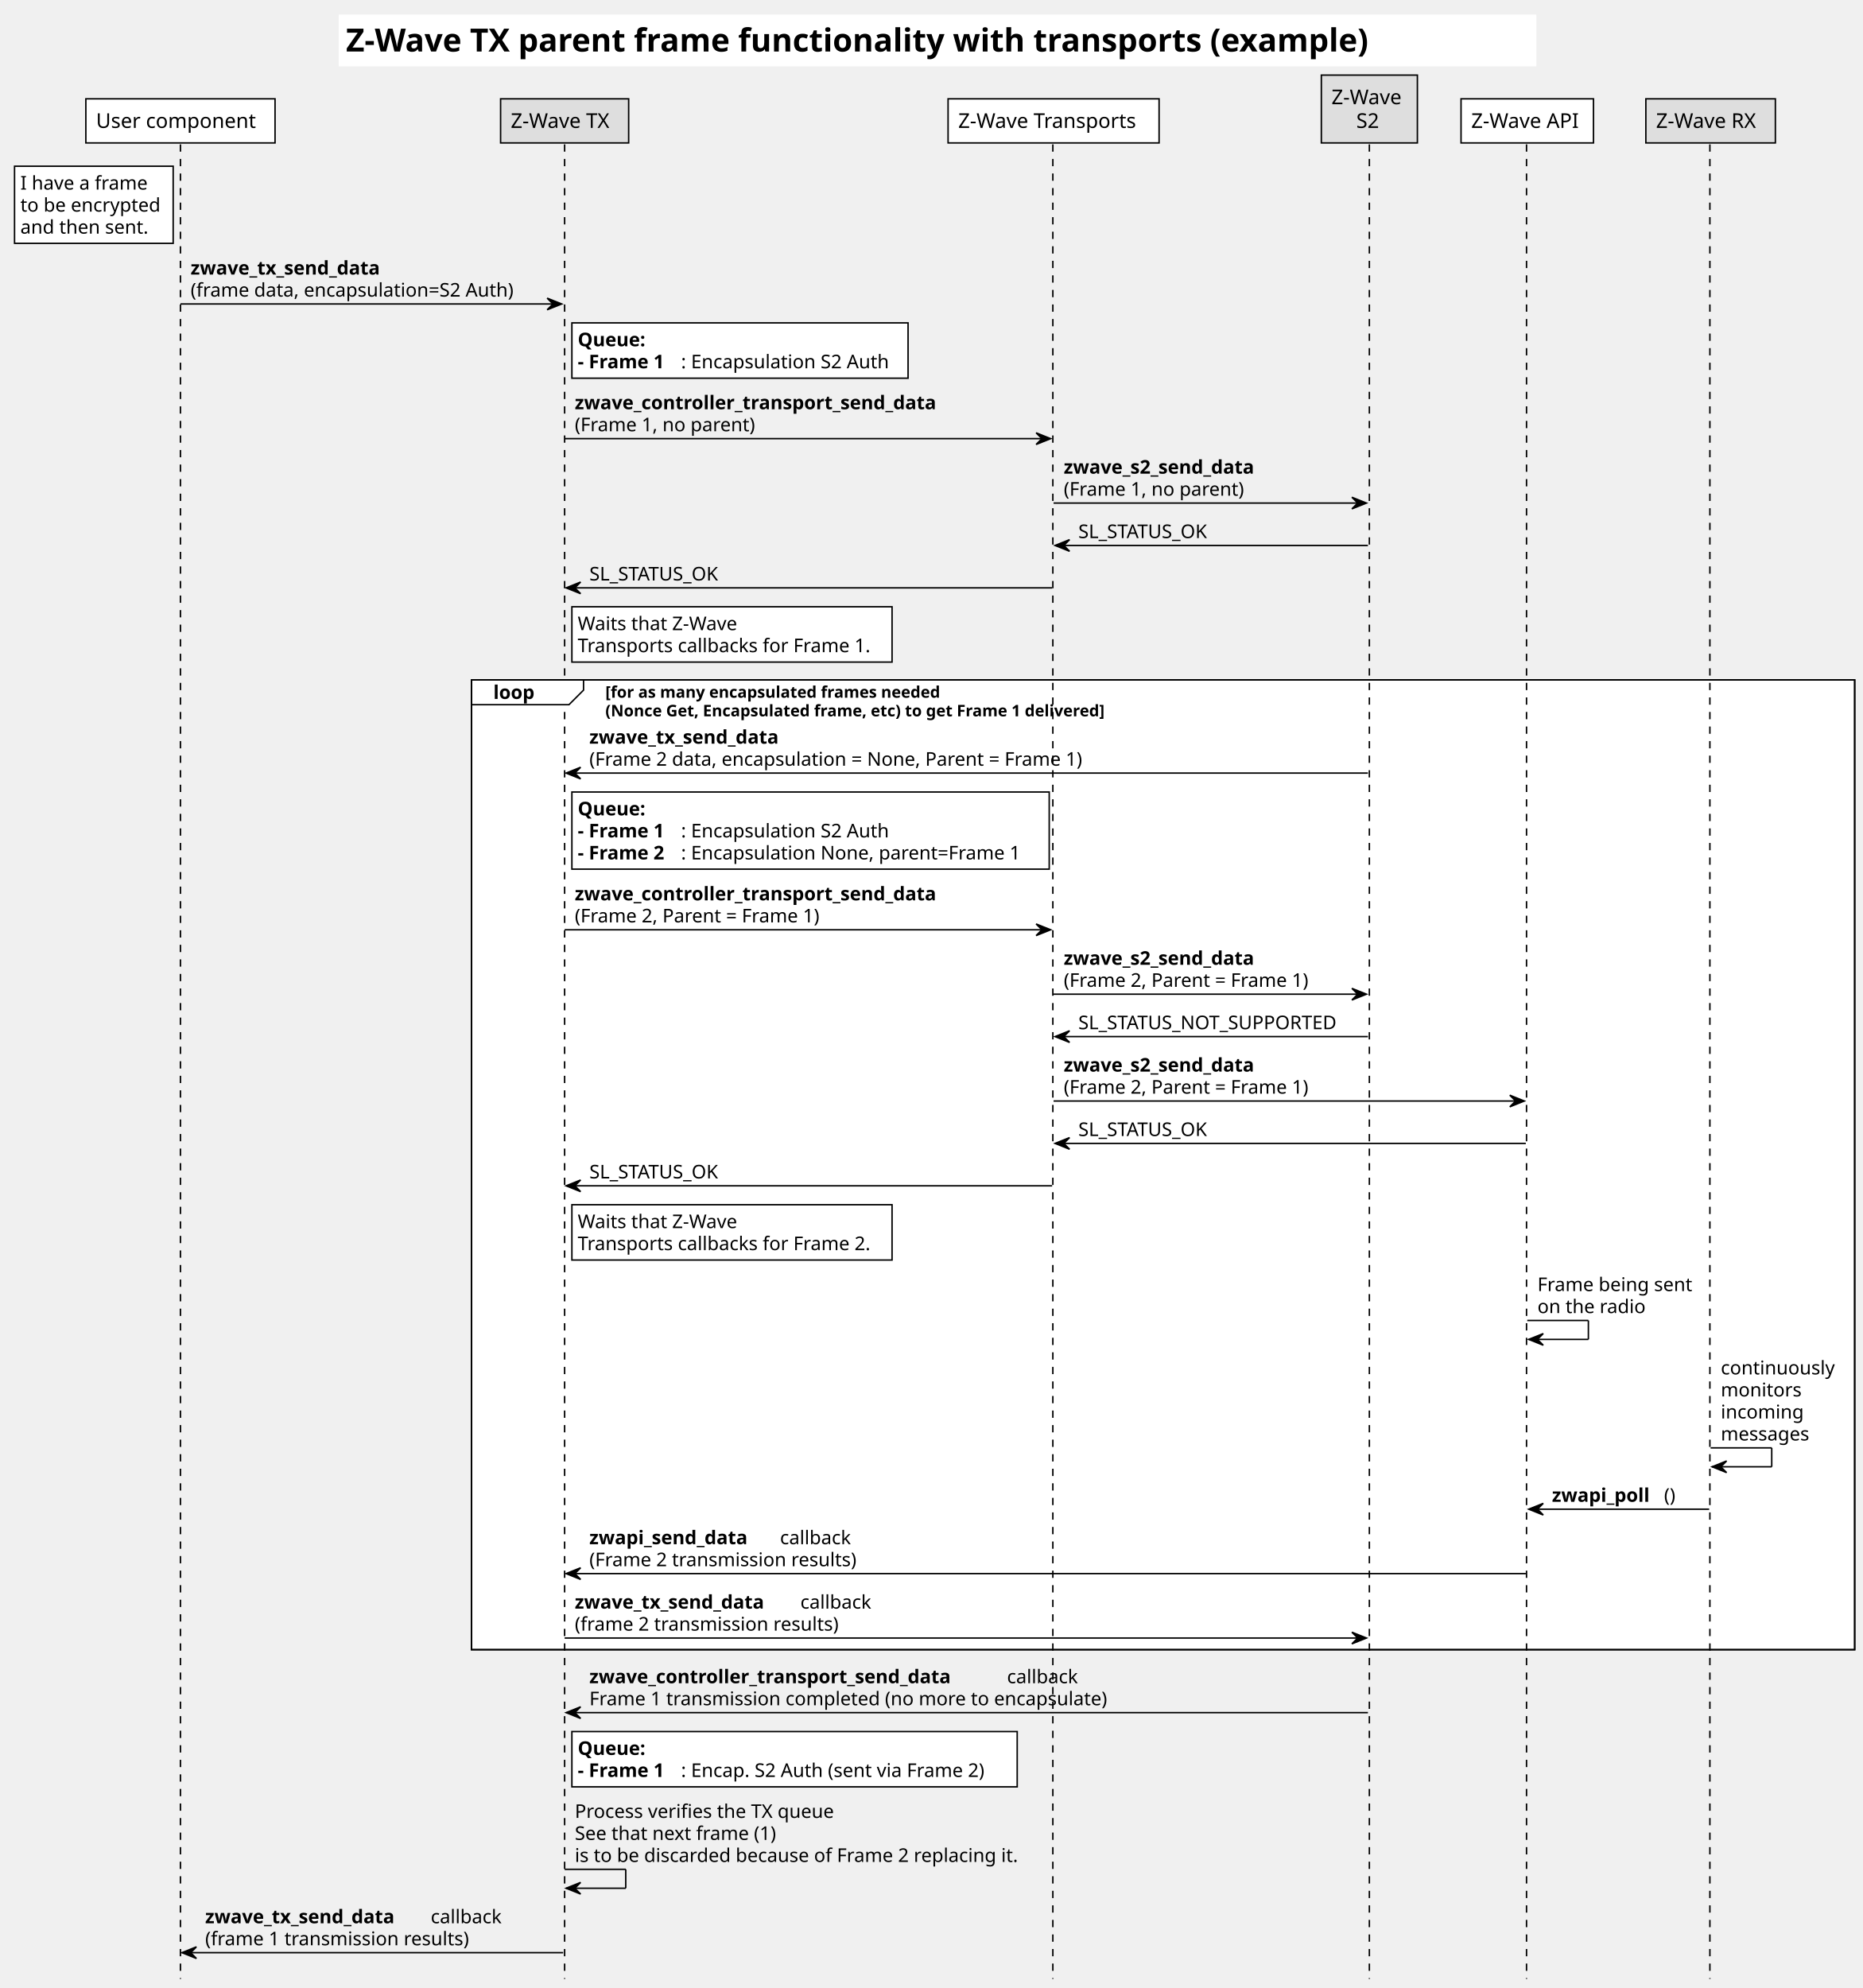
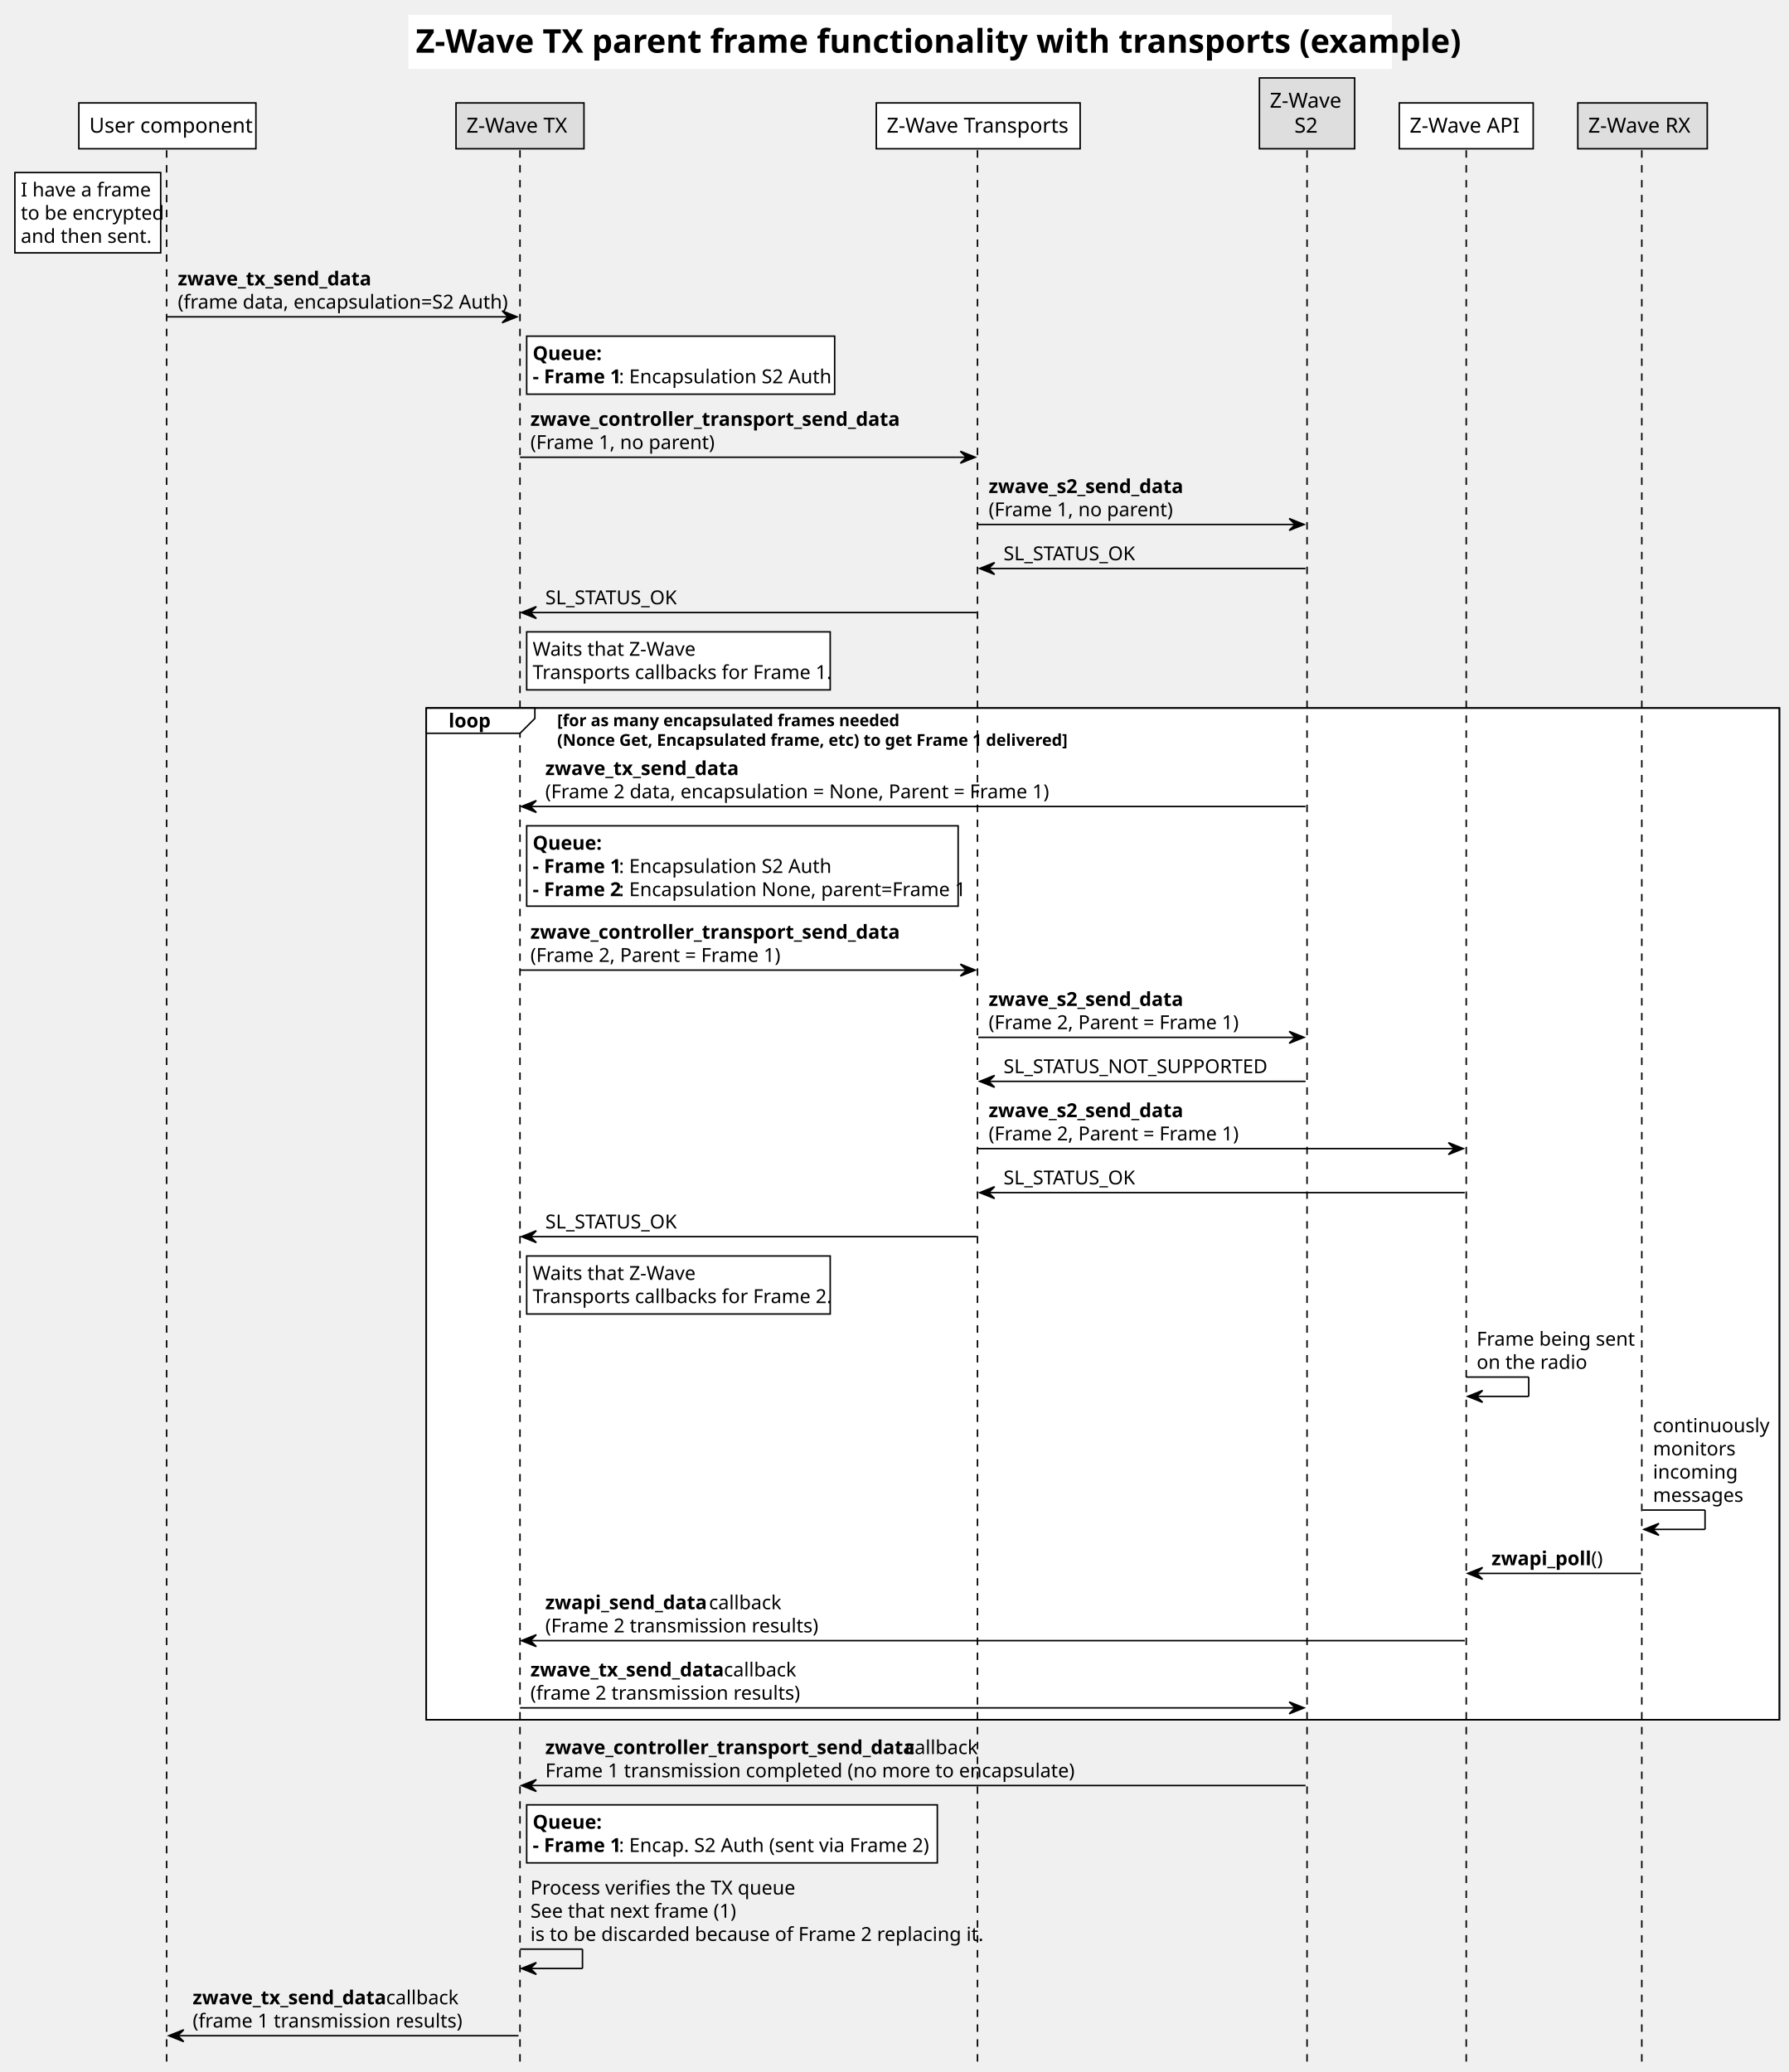
- <svg xmlns="http://www.w3.org/2000/svg" contentScriptType="application/ecmascript" contentStyleType="text/css" height="1366px" preserveAspectRatio="none" style="width:1280px;height:1366px;background:#FFFFFF;" version="1.1" viewBox="0 0 1280 1366" width="1280px" zoomAndPan="magnify">
+ <svg xmlns="http://www.w3.org/2000/svg" contentScriptType="application/ecmascript" contentStyleType="text/css" height="1393px" preserveAspectRatio="none" style="width:1202px;height:1393px;background:#FFFFFF;" version="1.1" viewBox="0 0 1202 1393" width="1202px" zoomAndPan="magnify">
  <defs />
  <g>
-     <rect fill="#FFFFFF" height="35.609" style="stroke:#FFFFFF;stroke-width:0.0;" width="823" x="232.75" y="10" />
-     <text fill="#000000" font-family="Verdana" font-size="22" font-weight="bold" lengthAdjust="spacing" textLength="813" x="237.75" y="35.421">Z-Wave TX parent frame functionality with transports (example)</text>
-     <rect fill="#FFFFFF" height="666.328" style="stroke:#000000;stroke-width:1.0;" width="950.5" x="324" y="467.195" />
-     <line style="stroke:#000000;stroke-width:1.0;stroke-dasharray:5.0,5.0;" x1="124" x2="124" y1="99.203" y2="1359.719" />
-     <line style="stroke:#000000;stroke-width:1.0;stroke-dasharray:5.0,5.0;" x1="388" x2="388" y1="99.203" y2="1359.719" />
-     <line style="stroke:#000000;stroke-width:1.0;stroke-dasharray:5.0,5.0;" x1="723.5" x2="723.5" y1="99.203" y2="1359.719" />
-     <line style="stroke:#000000;stroke-width:1.0;stroke-dasharray:5.0,5.0;" x1="941" x2="941" y1="99.203" y2="1359.719" />
-     <line style="stroke:#000000;stroke-width:1.0;stroke-dasharray:5.0,5.0;" x1="1049" x2="1049" y1="99.203" y2="1359.719" />
-     <line style="stroke:#000000;stroke-width:1.0;stroke-dasharray:5.0,5.0;" x1="1175" x2="1175" y1="99.203" y2="1359.719" />
-     <rect fill="#FFFFFF" height="30.297" style="stroke:#000000;stroke-width:1.0;" width="130" x="59" y="67.906" />
-     <text fill="#000000" font-family="Verdana" font-size="14" lengthAdjust="spacing" textLength="116" x="66" y="87.901">User component</text>
-     <rect fill="#DEDEDE" height="30.297" style="stroke:#000000;stroke-width:1.0;" width="88" x="344" y="67.906" />
-     <text fill="#000000" font-family="Verdana" font-size="14" lengthAdjust="spacing" textLength="74" x="351" y="87.901">Z-Wave TX</text>
-     <rect fill="#FFFFFF" height="30.297" style="stroke:#000000;stroke-width:1.0;" width="145" x="651.5" y="67.906" />
-     <text fill="#000000" font-family="Verdana" font-size="14" lengthAdjust="spacing" textLength="131" x="658.5" y="87.901">Z-Wave Transports</text>
-     <rect fill="#DEDEDE" height="46.594" style="stroke:#000000;stroke-width:1.0;" width="66" x="908" y="51.609" />
-     <text fill="#000000" font-family="Verdana" font-size="14" lengthAdjust="spacing" textLength="52" x="915" y="71.605">Z-Wave</text>
-     <text fill="#000000" font-family="Verdana" font-size="14" lengthAdjust="spacing" textLength="18" x="932" y="87.901">S2</text>
-     <rect fill="#FFFFFF" height="30.297" style="stroke:#000000;stroke-width:1.0;" width="91" x="1004" y="67.906" />
-     <text fill="#000000" font-family="Verdana" font-size="14" lengthAdjust="spacing" textLength="77" x="1011" y="87.901">Z-Wave API</text>
-     <rect fill="#DEDEDE" height="30.297" style="stroke:#000000;stroke-width:1.0;" width="89" x="1131" y="67.906" />
-     <text fill="#000000" font-family="Verdana" font-size="14" lengthAdjust="spacing" textLength="75" x="1138" y="87.901">Z-Wave RX</text>
-     <rect fill="#FFFFFF" height="53" style="stroke:#000000;stroke-width:1.0;" width="109" x="10" y="114.203" />
-     <text fill="#000000" font-family="Verdana" font-size="13" lengthAdjust="spacing" textLength="92" x="14" y="130.27">I have a frame</text>
-     <text fill="#000000" font-family="Verdana" font-size="13" lengthAdjust="spacing" textLength="101" x="14" y="145.403">to be encrypted</text>
-     <text fill="#000000" font-family="Verdana" font-size="13" lengthAdjust="spacing" textLength="93" x="14" y="160.536">and then sent.</text>
-     <polygon fill="#000000" points="376,204.867,386,208.867,376,212.867,380,208.867" style="stroke:#000000;stroke-width:1.0;" />
-     <line style="stroke:#000000;stroke-width:1.0;" x1="124" x2="382" y1="208.867" y2="208.867" />
-     <text fill="#000000" font-family="Verdana" font-size="13" font-weight="bold" lengthAdjust="spacing" textLength="151" x="131" y="188.668">zwave_tx_send_data</text>
-     <text fill="#000000" font-family="Verdana" font-size="13" lengthAdjust="spacing" textLength="240" x="131" y="203.801">(frame data, encapsulation=S2 Auth)</text>
-     <rect fill="#FFFFFF" height="38" style="stroke:#000000;stroke-width:1.0;" width="231" x="393" y="221.867" />
-     <text fill="#000000" font-family="Verdana" font-size="13" font-weight="bold" lengthAdjust="spacing" textLength="52" x="397" y="237.934">Queue:</text>
-     <text fill="#000000" font-family="Verdana" font-size="13" font-weight="bold" lengthAdjust="spacing" textLength="71" x="397" y="253.067">- Frame 1</text>
-     <text fill="#000000" font-family="Verdana" font-size="13" lengthAdjust="spacing" textLength="152" x="468" y="253.067">: Encapsulation S2 Auth</text>
-     <polygon fill="#000000" points="712,297.398,722,301.398,712,305.398,716,301.398" style="stroke:#000000;stroke-width:1.0;" />
-     <line style="stroke:#000000;stroke-width:1.0;" x1="388" x2="718" y1="301.398" y2="301.398" />
-     <text fill="#000000" font-family="Verdana" font-size="13" font-weight="bold" lengthAdjust="spacing" textLength="283" x="395" y="281.2">zwave_controller_transport_send_data</text>
-     <text fill="#000000" font-family="Verdana" font-size="13" lengthAdjust="spacing" textLength="133" x="395" y="296.332">(Frame 1, no parent)</text>
-     <polygon fill="#000000" points="929,341.664,939,345.664,929,349.664,933,345.664" style="stroke:#000000;stroke-width:1.0;" />
-     <line style="stroke:#000000;stroke-width:1.0;" x1="724" x2="935" y1="345.664" y2="345.664" />
-     <text fill="#000000" font-family="Verdana" font-size="13" font-weight="bold" lengthAdjust="spacing" textLength="154" x="731" y="325.465">zwave_s2_send_data</text>
-     <text fill="#000000" font-family="Verdana" font-size="13" lengthAdjust="spacing" textLength="133" x="731" y="340.598">(Frame 1, no parent)</text>
-     <polygon fill="#000000" points="735,370.797,725,374.797,735,378.797,731,374.797" style="stroke:#000000;stroke-width:1.0;" />
-     <line style="stroke:#000000;stroke-width:1.0;" x1="729" x2="940" y1="374.797" y2="374.797" />
-     <text fill="#000000" font-family="Verdana" font-size="13" lengthAdjust="spacing" textLength="99" x="741" y="369.731">SL_STATUS_OK</text>
-     <polygon fill="#000000" points="399,399.93,389,403.93,399,407.93,395,403.93" style="stroke:#000000;stroke-width:1.0;" />
-     <line style="stroke:#000000;stroke-width:1.0;" x1="393" x2="723" y1="403.93" y2="403.93" />
-     <text fill="#000000" font-family="Verdana" font-size="13" lengthAdjust="spacing" textLength="99" x="405" y="398.864">SL_STATUS_OK</text>
-     <rect fill="#FFFFFF" height="38" style="stroke:#000000;stroke-width:1.0;" width="220" x="393" y="416.93" />
-     <text fill="#000000" font-family="Verdana" font-size="13" lengthAdjust="spacing" textLength="117" x="397" y="432.997">Waits that Z-Wave</text>
-     <text fill="#000000" font-family="Verdana" font-size="13" lengthAdjust="spacing" textLength="212" x="397" y="448.129">Transports callbacks for Frame 1.</text>
-     <path d="M324,467.195 L401,467.195 L401,474.195 L391,484.195 L324,484.195 L324,467.195 " fill="#FFFFFF" style="stroke:#000000;stroke-width:1.0;" />
-     <rect fill="none" height="666.328" style="stroke:#000000;stroke-width:1.0;" width="950.5" x="324" y="467.195" />
-     <text fill="#000000" font-family="Verdana" font-size="13" font-weight="bold" lengthAdjust="spacing" textLength="32" x="339" y="480.262">loop</text>
-     <text fill="#000000" font-family="Verdana" font-size="11" font-weight="bold" lengthAdjust="spacing" textLength="271" x="416" y="479.406">[for as many encapsulated frames needed</text>
-     <text fill="#000000" font-family="Verdana" font-size="11" font-weight="bold" lengthAdjust="spacing" textLength="407" x="416" y="492.21">(Nonce Get, Encapsulated frame, etc) to get Frame 1 delivered]</text>
-     <polygon fill="#000000" points="399,527.203,389,531.203,399,535.203,395,531.203" style="stroke:#000000;stroke-width:1.0;" />
-     <line style="stroke:#000000;stroke-width:1.0;" x1="393" x2="940" y1="531.203" y2="531.203" />
-     <text fill="#000000" font-family="Verdana" font-size="13" font-weight="bold" lengthAdjust="spacing" textLength="151" x="405" y="511.004">zwave_tx_send_data</text>
-     <text fill="#000000" font-family="Verdana" font-size="13" lengthAdjust="spacing" textLength="368" x="405" y="526.137">(Frame 2 data, encapsulation = None, Parent = Frame 1)</text>
-     <rect fill="#FFFFFF" height="53" style="stroke:#000000;stroke-width:1.0;" width="328" x="393" y="544.203" />
-     <text fill="#000000" font-family="Verdana" font-size="13" font-weight="bold" lengthAdjust="spacing" textLength="52" x="397" y="560.27">Queue:</text>
-     <text fill="#000000" font-family="Verdana" font-size="13" font-weight="bold" lengthAdjust="spacing" textLength="71" x="397" y="575.403">- Frame 1</text>
-     <text fill="#000000" font-family="Verdana" font-size="13" lengthAdjust="spacing" textLength="152" x="468" y="575.403">: Encapsulation S2 Auth</text>
-     <text fill="#000000" font-family="Verdana" font-size="13" font-weight="bold" lengthAdjust="spacing" textLength="71" x="397" y="590.536">- Frame 2</text>
-     <text fill="#000000" font-family="Verdana" font-size="13" lengthAdjust="spacing" textLength="249" x="468" y="590.536">: Encapsulation None, parent=Frame 1</text>
-     <polygon fill="#000000" points="712,634.867,722,638.867,712,642.867,716,638.867" style="stroke:#000000;stroke-width:1.0;" />
-     <line style="stroke:#000000;stroke-width:1.0;" x1="388" x2="718" y1="638.867" y2="638.867" />
-     <text fill="#000000" font-family="Verdana" font-size="13" font-weight="bold" lengthAdjust="spacing" textLength="283" x="395" y="618.668">zwave_controller_transport_send_data</text>
-     <text fill="#000000" font-family="Verdana" font-size="13" lengthAdjust="spacing" textLength="185" x="395" y="633.801">(Frame 2, Parent = Frame 1)</text>
-     <polygon fill="#000000" points="929,679.133,939,683.133,929,687.133,933,683.133" style="stroke:#000000;stroke-width:1.0;" />
-     <line style="stroke:#000000;stroke-width:1.0;" x1="724" x2="935" y1="683.133" y2="683.133" />
-     <text fill="#000000" font-family="Verdana" font-size="13" font-weight="bold" lengthAdjust="spacing" textLength="154" x="731" y="662.934">zwave_s2_send_data</text>
-     <text fill="#000000" font-family="Verdana" font-size="13" lengthAdjust="spacing" textLength="185" x="731" y="678.067">(Frame 2, Parent = Frame 1)</text>
-     <polygon fill="#000000" points="735,708.266,725,712.266,735,716.266,731,712.266" style="stroke:#000000;stroke-width:1.0;" />
-     <line style="stroke:#000000;stroke-width:1.0;" x1="729" x2="940" y1="712.266" y2="712.266" />
-     <text fill="#000000" font-family="Verdana" font-size="13" lengthAdjust="spacing" textLength="193" x="741" y="707.2">SL_STATUS_NOT_SUPPORTED</text>
-     <polygon fill="#000000" points="1037.5,752.531,1047.5,756.531,1037.5,760.531,1041.5,756.531" style="stroke:#000000;stroke-width:1.0;" />
-     <line style="stroke:#000000;stroke-width:1.0;" x1="724" x2="1043.5" y1="756.531" y2="756.531" />
-     <text fill="#000000" font-family="Verdana" font-size="13" font-weight="bold" lengthAdjust="spacing" textLength="154" x="731" y="736.332">zwave_s2_send_data</text>
-     <text fill="#000000" font-family="Verdana" font-size="13" lengthAdjust="spacing" textLength="185" x="731" y="751.465">(Frame 2, Parent = Frame 1)</text>
-     <polygon fill="#000000" points="735,781.664,725,785.664,735,789.664,731,785.664" style="stroke:#000000;stroke-width:1.0;" />
-     <line style="stroke:#000000;stroke-width:1.0;" x1="729" x2="1048.5" y1="785.664" y2="785.664" />
-     <text fill="#000000" font-family="Verdana" font-size="13" lengthAdjust="spacing" textLength="99" x="741" y="780.598">SL_STATUS_OK</text>
-     <polygon fill="#000000" points="399,810.797,389,814.797,399,818.797,395,814.797" style="stroke:#000000;stroke-width:1.0;" />
-     <line style="stroke:#000000;stroke-width:1.0;" x1="393" x2="723" y1="814.797" y2="814.797" />
-     <text fill="#000000" font-family="Verdana" font-size="13" lengthAdjust="spacing" textLength="99" x="405" y="809.731">SL_STATUS_OK</text>
-     <rect fill="#FFFFFF" height="38" style="stroke:#000000;stroke-width:1.0;" width="220" x="393" y="827.797" />
-     <text fill="#000000" font-family="Verdana" font-size="13" lengthAdjust="spacing" textLength="117" x="397" y="843.864">Waits that Z-Wave</text>
-     <text fill="#000000" font-family="Verdana" font-size="13" lengthAdjust="spacing" textLength="212" x="397" y="858.997">Transports callbacks for Frame 2.</text>
-     <line style="stroke:#000000;stroke-width:1.0;" x1="1049.5" x2="1091.5" y1="907.328" y2="907.328" />
-     <line style="stroke:#000000;stroke-width:1.0;" x1="1091.5" x2="1091.5" y1="907.328" y2="920.328" />
-     <line style="stroke:#000000;stroke-width:1.0;" x1="1050.5" x2="1091.5" y1="920.328" y2="920.328" />
-     <polygon fill="#000000" points="1060.5,916.328,1050.5,920.328,1060.5,924.328,1056.5,920.328" style="stroke:#000000;stroke-width:1.0;" />
-     <text fill="#000000" font-family="Verdana" font-size="13" lengthAdjust="spacing" textLength="112" x="1056.5" y="887.129">Frame being sent</text>
-     <text fill="#000000" font-family="Verdana" font-size="13" lengthAdjust="spacing" textLength="77" x="1056.5" y="902.262">on the radio</text>
-     <line style="stroke:#000000;stroke-width:1.0;" x1="1175.5" x2="1217.5" y1="994.859" y2="994.859" />
-     <line style="stroke:#000000;stroke-width:1.0;" x1="1217.5" x2="1217.5" y1="994.859" y2="1007.859" />
-     <line style="stroke:#000000;stroke-width:1.0;" x1="1176.5" x2="1217.5" y1="1007.859" y2="1007.859" />
-     <polygon fill="#000000" points="1186.5,1003.859,1176.5,1007.859,1186.5,1011.859,1182.5,1007.859" style="stroke:#000000;stroke-width:1.0;" />
-     <text fill="#000000" font-family="Verdana" font-size="13" lengthAdjust="spacing" textLength="80" x="1182.5" y="944.395">continuously</text>
-     <text fill="#000000" font-family="Verdana" font-size="13" lengthAdjust="spacing" textLength="57" x="1182.5" y="959.528">monitors</text>
-     <text fill="#000000" font-family="Verdana" font-size="13" lengthAdjust="spacing" textLength="58" x="1182.5" y="974.661">incoming</text>
-     <text fill="#000000" font-family="Verdana" font-size="13" lengthAdjust="spacing" textLength="66" x="1182.5" y="989.793">messages</text>
-     <polygon fill="#000000" points="1060.5,1032.992,1050.5,1036.992,1060.5,1040.992,1056.5,1036.992" style="stroke:#000000;stroke-width:1.0;" />
-     <line style="stroke:#000000;stroke-width:1.0;" x1="1054.5" x2="1174.5" y1="1036.992" y2="1036.992" />
-     <text fill="#000000" font-family="Verdana" font-size="13" font-weight="bold" lengthAdjust="spacing" textLength="77" x="1066.5" y="1031.926">zwapi_poll</text>
-     <text fill="#000000" font-family="Verdana" font-size="13" lengthAdjust="spacing" textLength="10" x="1143.5" y="1031.926">()</text>
-     <polygon fill="#000000" points="399,1077.258,389,1081.258,399,1085.258,395,1081.258" style="stroke:#000000;stroke-width:1.0;" />
-     <line style="stroke:#000000;stroke-width:1.0;" x1="393" x2="1048.5" y1="1081.258" y2="1081.258" />
-     <text fill="#000000" font-family="Verdana" font-size="13" font-weight="bold" lengthAdjust="spacing" textLength="127" x="405" y="1061.059">zwapi_send_data</text>
-     <text fill="#000000" font-family="Verdana" font-size="13" lengthAdjust="spacing" textLength="51" x="536" y="1061.059">callback</text>
-     <text fill="#000000" font-family="Verdana" font-size="13" lengthAdjust="spacing" textLength="196" x="405" y="1076.192">(Frame 2 transmission results)</text>
-     <polygon fill="#000000" points="929,1121.523,939,1125.523,929,1129.523,933,1125.523" style="stroke:#000000;stroke-width:1.0;" />
-     <line style="stroke:#000000;stroke-width:1.0;" x1="388" x2="935" y1="1125.523" y2="1125.523" />
-     <text fill="#000000" font-family="Verdana" font-size="13" font-weight="bold" lengthAdjust="spacing" textLength="151" x="395" y="1105.325">zwave_tx_send_data</text>
-     <text fill="#000000" font-family="Verdana" font-size="13" lengthAdjust="spacing" textLength="51" x="550" y="1105.325">callback</text>
-     <text fill="#000000" font-family="Verdana" font-size="13" lengthAdjust="spacing" textLength="193" x="395" y="1120.457">(frame 2 transmission results)</text>
-     <polygon fill="#000000" points="399,1172.789,389,1176.789,399,1180.789,395,1176.789" style="stroke:#000000;stroke-width:1.0;" />
-     <line style="stroke:#000000;stroke-width:1.0;" x1="393" x2="940" y1="1176.789" y2="1176.789" />
-     <text fill="#000000" font-family="Verdana" font-size="13" font-weight="bold" lengthAdjust="spacing" textLength="283" x="405" y="1156.59">zwave_controller_transport_send_data</text>
-     <text fill="#000000" font-family="Verdana" font-size="13" lengthAdjust="spacing" textLength="51" x="692" y="1156.59">callback</text>
-     <text fill="#000000" font-family="Verdana" font-size="13" lengthAdjust="spacing" textLength="378" x="405" y="1171.723">Frame 1 transmission completed (no more to encapsulate)</text>
-     <rect fill="#FFFFFF" height="38" style="stroke:#000000;stroke-width:1.0;" width="306" x="393" y="1189.789" />
-     <text fill="#000000" font-family="Verdana" font-size="13" font-weight="bold" lengthAdjust="spacing" textLength="52" x="397" y="1205.856">Queue:</text>
-     <text fill="#000000" font-family="Verdana" font-size="13" font-weight="bold" lengthAdjust="spacing" textLength="71" x="397" y="1220.989">- Frame 1</text>
-     <text fill="#000000" font-family="Verdana" font-size="13" lengthAdjust="spacing" textLength="227" x="468" y="1220.989">: Encap. S2 Auth (sent via Frame 2)</text>
-     <line style="stroke:#000000;stroke-width:1.0;" x1="388" x2="430" y1="1284.453" y2="1284.453" />
-     <line style="stroke:#000000;stroke-width:1.0;" x1="430" x2="430" y1="1284.453" y2="1297.453" />
-     <line style="stroke:#000000;stroke-width:1.0;" x1="389" x2="430" y1="1297.453" y2="1297.453" />
-     <polygon fill="#000000" points="399,1293.453,389,1297.453,399,1301.453,395,1297.453" style="stroke:#000000;stroke-width:1.0;" />
-     <text fill="#000000" font-family="Verdana" font-size="13" lengthAdjust="spacing" textLength="187" x="395" y="1249.122">Process verifies the TX queue</text>
-     <text fill="#000000" font-family="Verdana" font-size="13" lengthAdjust="spacing" textLength="151" x="395" y="1264.254">See that next frame (1)</text>
-     <text fill="#000000" font-family="Verdana" font-size="13" lengthAdjust="spacing" textLength="322" x="395" y="1279.387">is to be discarded because of Frame 2 replacing it.</text>
-     <polygon fill="#000000" points="135,1337.719,125,1341.719,135,1345.719,131,1341.719" style="stroke:#000000;stroke-width:1.0;" />
-     <line style="stroke:#000000;stroke-width:1.0;" x1="129" x2="387" y1="1341.719" y2="1341.719" />
-     <text fill="#000000" font-family="Verdana" font-size="13" font-weight="bold" lengthAdjust="spacing" textLength="151" x="141" y="1321.52">zwave_tx_send_data</text>
-     <text fill="#000000" font-family="Verdana" font-size="13" lengthAdjust="spacing" textLength="51" x="296" y="1321.52">callback</text>
-     <text fill="#000000" font-family="Verdana" font-size="13" lengthAdjust="spacing" textLength="193" x="141" y="1336.653">(frame 1 transmission results)</text>
+     <rect fill="#FFFFFF" height="36.4" style="stroke:#FFFFFF;stroke-width:0.0;" width="661" x="274.5" y="10" />
+     <text fill="#000000" font-family="Verdana" font-size="22" font-weight="bold" lengthAdjust="spacing" textLength="651" x="279.5" y="35.438">Z-Wave TX parent frame functionality with transports (example)</text>
+     <rect fill="#FFFFFF" height="680.2" style="stroke:#000000;stroke-width:1.0;" width="909.5" x="286.5" y="476" />
+     <line style="stroke:#000000;stroke-width:1.0;stroke-dasharray:5.0,5.0;" x1="112" x2="112" y1="101" y2="1386.601" />
+     <line style="stroke:#000000;stroke-width:1.0;stroke-dasharray:5.0,5.0;" x1="349.5" x2="349.5" y1="101" y2="1386.601" />
+     <line style="stroke:#000000;stroke-width:1.0;stroke-dasharray:5.0,5.0;" x1="657" x2="657" y1="101" y2="1386.601" />
+     <line style="stroke:#000000;stroke-width:1.0;stroke-dasharray:5.0,5.0;" x1="878.5" x2="878.5" y1="101" y2="1386.601" />
+     <line style="stroke:#000000;stroke-width:1.0;stroke-dasharray:5.0,5.0;" x1="985.5" x2="985.5" y1="101" y2="1386.601" />
+     <line style="stroke:#000000;stroke-width:1.0;stroke-dasharray:5.0,5.0;" x1="1103.5" x2="1103.5" y1="101" y2="1386.601" />
+     <rect fill="#FFFFFF" height="30.8" style="stroke:#000000;stroke-width:1.0;" width="119" x="53" y="69.2" />
+     <text fill="#000000" font-family="Verdana" font-size="14" lengthAdjust="spacing" textLength="105" x="60" y="89.206">User component</text>
+     <rect fill="#DEDEDE" height="30.8" style="stroke:#000000;stroke-width:1.0;" width="86" x="306.5" y="69.2" />
+     <text fill="#000000" font-family="Verdana" font-size="14" lengthAdjust="spacing" textLength="72" x="313.5" y="89.206">Z-Wave TX</text>
+     <rect fill="#FFFFFF" height="30.8" style="stroke:#000000;stroke-width:1.0;" width="137" x="589" y="69.2" />
+     <text fill="#000000" font-family="Verdana" font-size="14" lengthAdjust="spacing" textLength="123" x="596" y="89.206">Z-Wave Transports</text>
+     <rect fill="#DEDEDE" height="47.6" style="stroke:#000000;stroke-width:1.0;" width="64" x="846.5" y="52.4" />
+     <text fill="#000000" font-family="Verdana" font-size="14" lengthAdjust="spacing" textLength="50" x="853.5" y="72.406">Z-Wave</text>
+     <text fill="#000000" font-family="Verdana" font-size="14" lengthAdjust="spacing" textLength="17" x="870" y="89.206">S2</text>
+     <rect fill="#FFFFFF" height="30.8" style="stroke:#000000;stroke-width:1.0;" width="90" x="940.5" y="69.2" />
+     <text fill="#000000" font-family="Verdana" font-size="14" lengthAdjust="spacing" textLength="76" x="947.5" y="89.206">Z-Wave API</text>
+     <rect fill="#DEDEDE" height="30.8" style="stroke:#000000;stroke-width:1.0;" width="87" x="1060.5" y="69.2" />
+     <text fill="#000000" font-family="Verdana" font-size="14" lengthAdjust="spacing" textLength="73" x="1067.5" y="89.206">Z-Wave RX</text>
+     <rect fill="#FFFFFF" height="54" style="stroke:#000000;stroke-width:1.0;" width="98" x="10" y="116" />
+     <text fill="#000000" font-family="Verdana" font-size="13" lengthAdjust="spacing" textLength="84" x="14" y="132.077">I have a frame</text>
+     <text fill="#000000" font-family="Verdana" font-size="13" lengthAdjust="spacing" textLength="90" x="14" y="147.677">to be encrypted</text>
+     <text fill="#000000" font-family="Verdana" font-size="13" lengthAdjust="spacing" textLength="83" x="14" y="163.277">and then sent.</text>
+     <polygon fill="#000000" points="337.5,209,347.5,213,337.5,217,341.5,213" style="stroke:#000000;stroke-width:1.0;" />
+     <line style="stroke:#000000;stroke-width:1.0;" x1="112.5" x2="343.5" y1="213" y2="213" />
+     <text fill="#000000" font-family="Verdana" font-size="13" font-weight="bold" lengthAdjust="spacing" textLength="126" x="119.5" y="191.877">zwave_tx_send_data</text>
+     <text fill="#000000" font-family="Verdana" font-size="13" lengthAdjust="spacing" textLength="213" x="119.5" y="207.477">(frame data, encapsulation=S2 Auth)</text>
+     <rect fill="#FFFFFF" height="39" style="stroke:#000000;stroke-width:1.0;" width="207" x="354" y="226" />
+     <text fill="#000000" font-family="Verdana" font-size="13" font-weight="bold" lengthAdjust="spacing" textLength="44" x="358" y="242.077">Queue:</text>
+     <text fill="#000000" font-family="Verdana" font-size="13" font-weight="bold" lengthAdjust="spacing" textLength="58" x="358" y="257.677">- Frame 1</text>
+     <text fill="#000000" font-family="Verdana" font-size="13" lengthAdjust="spacing" textLength="141" x="416" y="257.677">: Encapsulation S2 Auth</text>
+     <polygon fill="#000000" points="645.5,303.4,655.5,307.4,645.5,311.4,649.5,307.4" style="stroke:#000000;stroke-width:1.0;" />
+     <line style="stroke:#000000;stroke-width:1.0;" x1="349.5" x2="651.5" y1="307.4" y2="307.4" />
+     <text fill="#000000" font-family="Verdana" font-size="13" font-weight="bold" lengthAdjust="spacing" textLength="238" x="356.5" y="286.277">zwave_controller_transport_send_data</text>
+     <text fill="#000000" font-family="Verdana" font-size="13" lengthAdjust="spacing" textLength="118" x="356.5" y="301.877">(Frame 1, no parent)</text>
+     <polygon fill="#000000" points="866.5,348.6,876.5,352.6,866.5,356.6,870.5,352.6" style="stroke:#000000;stroke-width:1.0;" />
+     <line style="stroke:#000000;stroke-width:1.0;" x1="657.5" x2="872.5" y1="352.6" y2="352.6" />
+     <text fill="#000000" font-family="Verdana" font-size="13" font-weight="bold" lengthAdjust="spacing" textLength="129" x="664.5" y="331.477">zwave_s2_send_data</text>
+     <text fill="#000000" font-family="Verdana" font-size="13" lengthAdjust="spacing" textLength="118" x="664.5" y="347.077">(Frame 1, no parent)</text>
+     <polygon fill="#000000" points="668.5,378.2,658.5,382.2,668.5,386.2,664.5,382.2" style="stroke:#000000;stroke-width:1.0;" />
+     <line style="stroke:#000000;stroke-width:1.0;" x1="662.5" x2="877.5" y1="382.2" y2="382.2" />
+     <text fill="#000000" font-family="Verdana" font-size="13" lengthAdjust="spacing" textLength="101" x="674.5" y="376.677">SL_STATUS_OK</text>
+     <polygon fill="#000000" points="360.5,407.8,350.5,411.8,360.5,415.8,356.5,411.8" style="stroke:#000000;stroke-width:1.0;" />
+     <line style="stroke:#000000;stroke-width:1.0;" x1="354.5" x2="656.5" y1="411.8" y2="411.8" />
+     <text fill="#000000" font-family="Verdana" font-size="13" lengthAdjust="spacing" textLength="101" x="366.5" y="406.277">SL_STATUS_OK</text>
+     <rect fill="#FFFFFF" height="39" style="stroke:#000000;stroke-width:1.0;" width="204" x="354" y="424.8" />
+     <text fill="#000000" font-family="Verdana" font-size="13" lengthAdjust="spacing" textLength="108" x="358" y="440.877">Waits that Z-Wave</text>
+     <text fill="#000000" font-family="Verdana" font-size="13" lengthAdjust="spacing" textLength="196" x="358" y="456.477">Transports callbacks for Frame 1.</text>
+     <path d="M286.5,476 L359.5,476 L359.5,483 L349.5,493 L286.5,493 L286.5,476 " fill="#FFFFFF" style="stroke:#000000;stroke-width:1.0;" />
+     <rect fill="none" height="680.2" style="stroke:#000000;stroke-width:1.0;" width="909.5" x="286.5" y="476" />
+     <text fill="#000000" font-family="Verdana" font-size="13" font-weight="bold" lengthAdjust="spacing" textLength="28" x="301.5" y="489.077">loop</text>
+     <text fill="#000000" font-family="Verdana" font-size="11" font-weight="bold" lengthAdjust="spacing" textLength="221" x="374.5" y="488.219">[for as many encapsulated frames needed</text>
+     <text fill="#000000" font-family="Verdana" font-size="11" font-weight="bold" lengthAdjust="spacing" textLength="331" x="374.5" y="501.419">(Nonce Get, Encapsulated frame, etc) to get Frame 1 delivered]</text>
+     <polygon fill="#000000" points="360.5,538.2,350.5,542.2,360.5,546.2,356.5,542.2" style="stroke:#000000;stroke-width:1.0;" />
+     <line style="stroke:#000000;stroke-width:1.0;" x1="354.5" x2="877.5" y1="542.2" y2="542.2" />
+     <text fill="#000000" font-family="Verdana" font-size="13" font-weight="bold" lengthAdjust="spacing" textLength="126" x="366.5" y="521.077">zwave_tx_send_data</text>
+     <text fill="#000000" font-family="Verdana" font-size="13" lengthAdjust="spacing" textLength="329" x="366.5" y="536.677">(Frame 2 data, encapsulation = None, Parent = Frame 1)</text>
+     <rect fill="#FFFFFF" height="54" style="stroke:#000000;stroke-width:1.0;" width="290" x="354" y="555.2" />
+     <text fill="#000000" font-family="Verdana" font-size="13" font-weight="bold" lengthAdjust="spacing" textLength="44" x="358" y="571.277">Queue:</text>
+     <text fill="#000000" font-family="Verdana" font-size="13" font-weight="bold" lengthAdjust="spacing" textLength="58" x="358" y="586.877">- Frame 1</text>
+     <text fill="#000000" font-family="Verdana" font-size="13" lengthAdjust="spacing" textLength="141" x="416" y="586.877">: Encapsulation S2 Auth</text>
+     <text fill="#000000" font-family="Verdana" font-size="13" font-weight="bold" lengthAdjust="spacing" textLength="58" x="358" y="602.477">- Frame 2</text>
+     <text fill="#000000" font-family="Verdana" font-size="13" lengthAdjust="spacing" textLength="224" x="416" y="602.477">: Encapsulation None, parent=Frame 1</text>
+     <polygon fill="#000000" points="645.5,648.2,655.5,652.2,645.5,656.2,649.5,652.2" style="stroke:#000000;stroke-width:1.0;" />
+     <line style="stroke:#000000;stroke-width:1.0;" x1="349.5" x2="651.5" y1="652.2" y2="652.2" />
+     <text fill="#000000" font-family="Verdana" font-size="13" font-weight="bold" lengthAdjust="spacing" textLength="238" x="356.5" y="631.077">zwave_controller_transport_send_data</text>
+     <text fill="#000000" font-family="Verdana" font-size="13" lengthAdjust="spacing" textLength="166" x="356.5" y="646.677">(Frame 2, Parent = Frame 1)</text>
+     <polygon fill="#000000" points="866.5,693.4,876.5,697.4,866.5,701.4,870.5,697.4" style="stroke:#000000;stroke-width:1.0;" />
+     <line style="stroke:#000000;stroke-width:1.0;" x1="657.5" x2="872.5" y1="697.4" y2="697.4" />
+     <text fill="#000000" font-family="Verdana" font-size="13" font-weight="bold" lengthAdjust="spacing" textLength="129" x="664.5" y="676.277">zwave_s2_send_data</text>
+     <text fill="#000000" font-family="Verdana" font-size="13" lengthAdjust="spacing" textLength="166" x="664.5" y="691.877">(Frame 2, Parent = Frame 1)</text>
+     <polygon fill="#000000" points="668.5,723,658.5,727,668.5,731,664.5,727" style="stroke:#000000;stroke-width:1.0;" />
+     <line style="stroke:#000000;stroke-width:1.0;" x1="662.5" x2="877.5" y1="727" y2="727" />
+     <text fill="#000000" font-family="Verdana" font-size="13" lengthAdjust="spacing" textLength="197" x="674.5" y="721.477">SL_STATUS_NOT_SUPPORTED</text>
+     <polygon fill="#000000" points="973.5,768.2,983.5,772.2,973.5,776.2,977.5,772.2" style="stroke:#000000;stroke-width:1.0;" />
+     <line style="stroke:#000000;stroke-width:1.0;" x1="657.5" x2="979.5" y1="772.2" y2="772.2" />
+     <text fill="#000000" font-family="Verdana" font-size="13" font-weight="bold" lengthAdjust="spacing" textLength="129" x="664.5" y="751.077">zwave_s2_send_data</text>
+     <text fill="#000000" font-family="Verdana" font-size="13" lengthAdjust="spacing" textLength="166" x="664.5" y="766.677">(Frame 2, Parent = Frame 1)</text>
+     <polygon fill="#000000" points="668.5,797.8,658.5,801.8,668.5,805.8,664.5,801.8" style="stroke:#000000;stroke-width:1.0;" />
+     <line style="stroke:#000000;stroke-width:1.0;" x1="662.5" x2="984.5" y1="801.8" y2="801.8" />
+     <text fill="#000000" font-family="Verdana" font-size="13" lengthAdjust="spacing" textLength="101" x="674.5" y="796.277">SL_STATUS_OK</text>
+     <polygon fill="#000000" points="360.5,827.4,350.5,831.4,360.5,835.4,356.5,831.4" style="stroke:#000000;stroke-width:1.0;" />
+     <line style="stroke:#000000;stroke-width:1.0;" x1="354.5" x2="656.5" y1="831.4" y2="831.4" />
+     <text fill="#000000" font-family="Verdana" font-size="13" lengthAdjust="spacing" textLength="101" x="366.5" y="825.877">SL_STATUS_OK</text>
+     <rect fill="#FFFFFF" height="39" style="stroke:#000000;stroke-width:1.0;" width="204" x="354" y="844.4" />
+     <text fill="#000000" font-family="Verdana" font-size="13" lengthAdjust="spacing" textLength="108" x="358" y="860.477">Waits that Z-Wave</text>
+     <text fill="#000000" font-family="Verdana" font-size="13" lengthAdjust="spacing" textLength="196" x="358" y="876.077">Transports callbacks for Frame 2.</text>
+     <line style="stroke:#000000;stroke-width:1.0;" x1="985.5" x2="1027.5" y1="925.8" y2="925.8" />
+     <line style="stroke:#000000;stroke-width:1.0;" x1="1027.5" x2="1027.5" y1="925.8" y2="938.8" />
+     <line style="stroke:#000000;stroke-width:1.0;" x1="986.5" x2="1027.5" y1="938.8" y2="938.8" />
+     <polygon fill="#000000" points="996.5,934.8,986.5,938.8,996.5,942.8,992.5,938.8" style="stroke:#000000;stroke-width:1.0;" />
+     <text fill="#000000" font-family="Verdana" font-size="13" lengthAdjust="spacing" textLength="101" x="992.5" y="904.677">Frame being sent</text>
+     <text fill="#000000" font-family="Verdana" font-size="13" lengthAdjust="spacing" textLength="68" x="992.5" y="920.277">on the radio</text>
+     <line style="stroke:#000000;stroke-width:1.0;" x1="1104" x2="1146" y1="1015.2" y2="1015.2" />
+     <line style="stroke:#000000;stroke-width:1.0;" x1="1146" x2="1146" y1="1015.2" y2="1028.2" />
+     <line style="stroke:#000000;stroke-width:1.0;" x1="1105" x2="1146" y1="1028.2" y2="1028.2" />
+     <polygon fill="#000000" points="1115,1024.2,1105,1028.2,1115,1032.2,1111,1028.2" style="stroke:#000000;stroke-width:1.0;" />
+     <text fill="#000000" font-family="Verdana" font-size="13" lengthAdjust="spacing" textLength="73" x="1111" y="962.877">continuously</text>
+     <text fill="#000000" font-family="Verdana" font-size="13" lengthAdjust="spacing" textLength="50" x="1111" y="978.477">monitors</text>
+     <text fill="#000000" font-family="Verdana" font-size="13" lengthAdjust="spacing" textLength="52" x="1111" y="994.077">incoming</text>
+     <text fill="#000000" font-family="Verdana" font-size="13" lengthAdjust="spacing" textLength="60" x="1111" y="1009.677">messages</text>
+     <polygon fill="#000000" points="996.5,1053.8,986.5,1057.8,996.5,1061.8,992.5,1057.8" style="stroke:#000000;stroke-width:1.0;" />
+     <line style="stroke:#000000;stroke-width:1.0;" x1="990.5" x2="1103" y1="1057.8" y2="1057.8" />
+     <text fill="#000000" font-family="Verdana" font-size="13" font-weight="bold" lengthAdjust="spacing" textLength="67" x="1002.5" y="1052.277">zwapi_poll</text>
+     <text fill="#000000" font-family="Verdana" font-size="13" lengthAdjust="spacing" textLength="8" x="1069.5" y="1052.277">()</text>
+     <polygon fill="#000000" points="360.5,1099,350.5,1103,360.5,1107,356.5,1103" style="stroke:#000000;stroke-width:1.0;" />
+     <line style="stroke:#000000;stroke-width:1.0;" x1="354.5" x2="984.5" y1="1103" y2="1103" />
+     <text fill="#000000" font-family="Verdana" font-size="13" font-weight="bold" lengthAdjust="spacing" textLength="106" x="366.5" y="1081.877">zwapi_send_data</text>
+     <text fill="#000000" font-family="Verdana" font-size="13" lengthAdjust="spacing" textLength="48" x="476.5" y="1081.877">callback</text>
+     <text fill="#000000" font-family="Verdana" font-size="13" lengthAdjust="spacing" textLength="177" x="366.5" y="1097.477">(Frame 2 transmission results)</text>
+     <polygon fill="#000000" points="866.5,1144.2,876.5,1148.2,866.5,1152.2,870.5,1148.2" style="stroke:#000000;stroke-width:1.0;" />
+     <line style="stroke:#000000;stroke-width:1.0;" x1="349.5" x2="872.5" y1="1148.2" y2="1148.2" />
+     <text fill="#000000" font-family="Verdana" font-size="13" font-weight="bold" lengthAdjust="spacing" textLength="126" x="356.5" y="1127.077">zwave_tx_send_data</text>
+     <text fill="#000000" font-family="Verdana" font-size="13" lengthAdjust="spacing" textLength="48" x="486.5" y="1127.077">callback</text>
+     <text fill="#000000" font-family="Verdana" font-size="13" lengthAdjust="spacing" textLength="173" x="356.5" y="1142.677">(frame 2 transmission results)</text>
+     <polygon fill="#000000" points="360.5,1196.4,350.5,1200.4,360.5,1204.4,356.5,1200.4" style="stroke:#000000;stroke-width:1.0;" />
+     <line style="stroke:#000000;stroke-width:1.0;" x1="354.5" x2="877.5" y1="1200.4" y2="1200.4" />
+     <text fill="#000000" font-family="Verdana" font-size="13" font-weight="bold" lengthAdjust="spacing" textLength="238" x="366.5" y="1179.277">zwave_controller_transport_send_data</text>
+     <text fill="#000000" font-family="Verdana" font-size="13" lengthAdjust="spacing" textLength="48" x="608.5" y="1179.277">callback</text>
+     <text fill="#000000" font-family="Verdana" font-size="13" lengthAdjust="spacing" textLength="338" x="366.5" y="1194.877">Frame 1 transmission completed (no more to encapsulate)</text>
+     <rect fill="#FFFFFF" height="39" style="stroke:#000000;stroke-width:1.0;" width="276" x="354" y="1213.4" />
+     <text fill="#000000" font-family="Verdana" font-size="13" font-weight="bold" lengthAdjust="spacing" textLength="44" x="358" y="1229.477">Queue:</text>
+     <text fill="#000000" font-family="Verdana" font-size="13" font-weight="bold" lengthAdjust="spacing" textLength="58" x="358" y="1245.077">- Frame 1</text>
+     <text fill="#000000" font-family="Verdana" font-size="13" lengthAdjust="spacing" textLength="210" x="416" y="1245.077">: Encap. S2 Auth (sent via Frame 2)</text>
+     <line style="stroke:#000000;stroke-width:1.0;" x1="349.5" x2="391.5" y1="1310.4" y2="1310.4" />
+     <line style="stroke:#000000;stroke-width:1.0;" x1="391.5" x2="391.5" y1="1310.4" y2="1323.4" />
+     <line style="stroke:#000000;stroke-width:1.0;" x1="350.5" x2="391.5" y1="1323.4" y2="1323.4" />
+     <polygon fill="#000000" points="360.5,1319.4,350.5,1323.4,360.5,1327.4,356.5,1323.4" style="stroke:#000000;stroke-width:1.0;" />
+     <text fill="#000000" font-family="Verdana" font-size="13" lengthAdjust="spacing" textLength="176" x="356.5" y="1273.677">Process verifies the TX queue</text>
+     <text fill="#000000" font-family="Verdana" font-size="13" lengthAdjust="spacing" textLength="134" x="356.5" y="1289.277">See that next frame (1)</text>
+     <text fill="#000000" font-family="Verdana" font-size="13" lengthAdjust="spacing" textLength="294" x="356.5" y="1304.877">is to be discarded because of Frame 2 replacing it.</text>
+     <polygon fill="#000000" points="123.5,1364.601,113.5,1368.601,123.5,1372.601,119.5,1368.601" style="stroke:#000000;stroke-width:1.0;" />
+     <line style="stroke:#000000;stroke-width:1.0;" x1="117.5" x2="348.5" y1="1368.601" y2="1368.601" />
+     <text fill="#000000" font-family="Verdana" font-size="13" font-weight="bold" lengthAdjust="spacing" textLength="126" x="129.5" y="1347.477">zwave_tx_send_data</text>
+     <text fill="#000000" font-family="Verdana" font-size="13" lengthAdjust="spacing" textLength="48" x="259.5" y="1347.477">callback</text>
+     <text fill="#000000" font-family="Verdana" font-size="13" lengthAdjust="spacing" textLength="173" x="129.5" y="1363.078">(frame 1 transmission results)</text>
  </g>
</svg>
